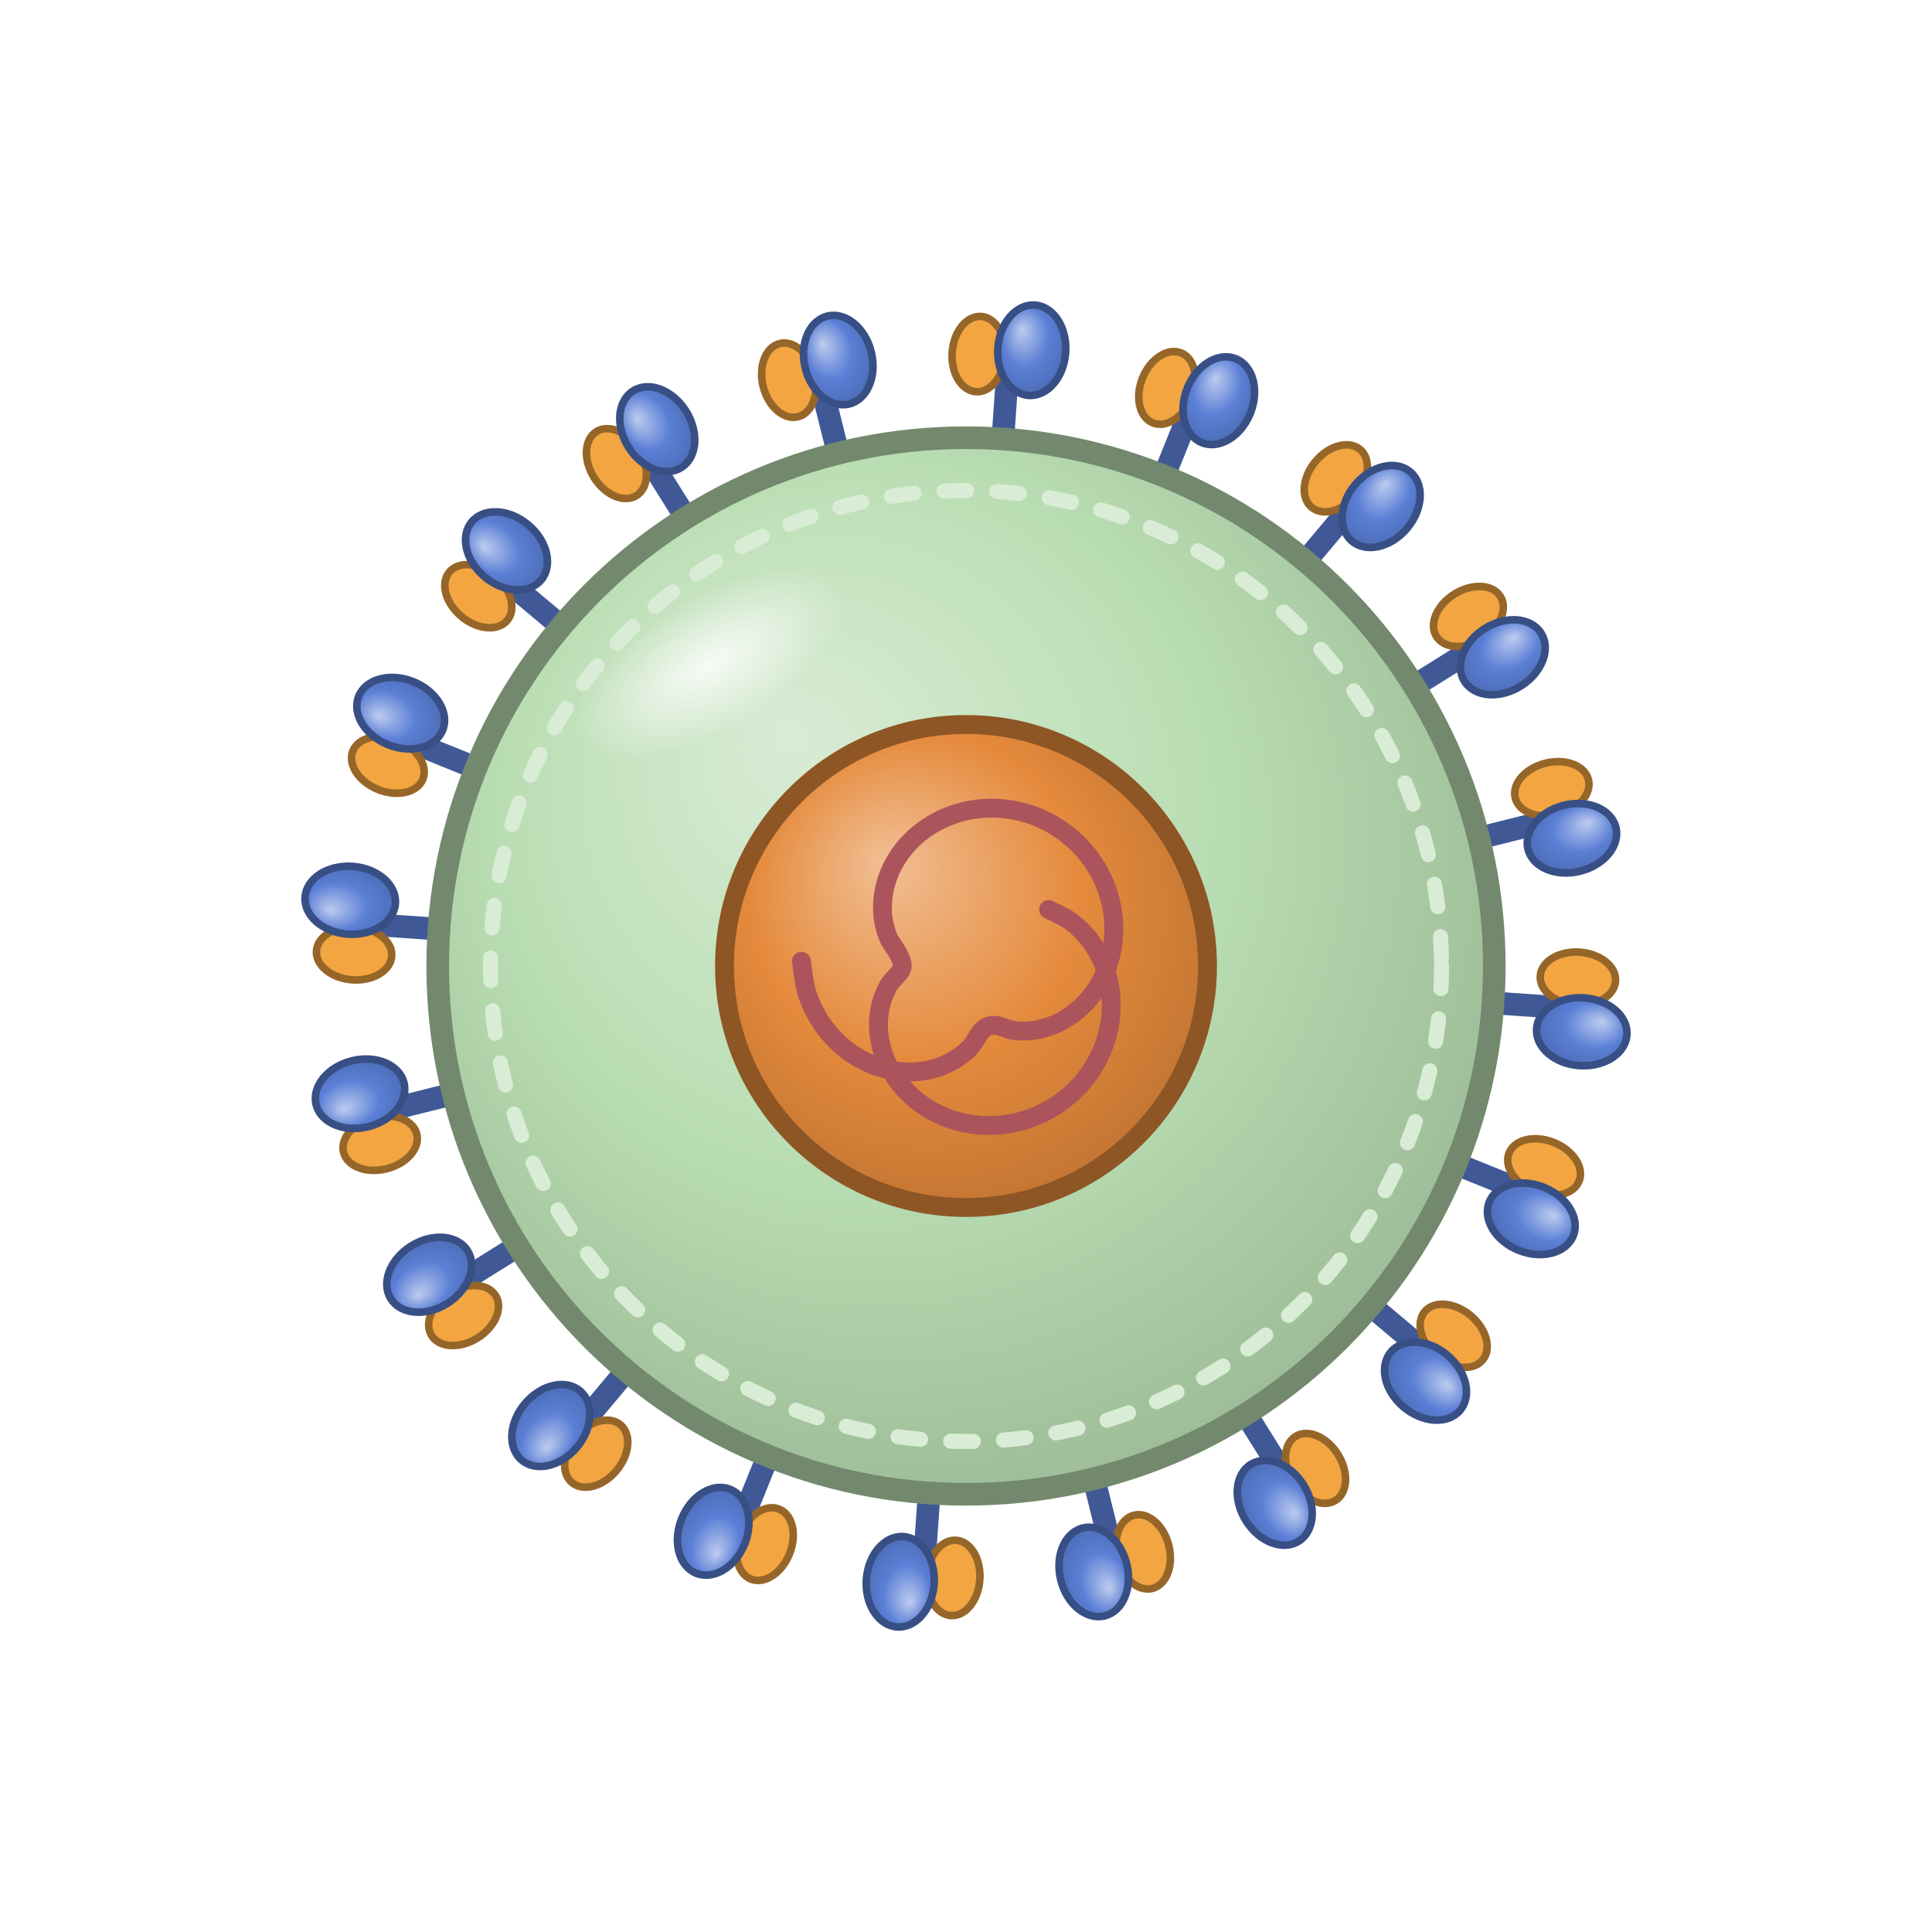
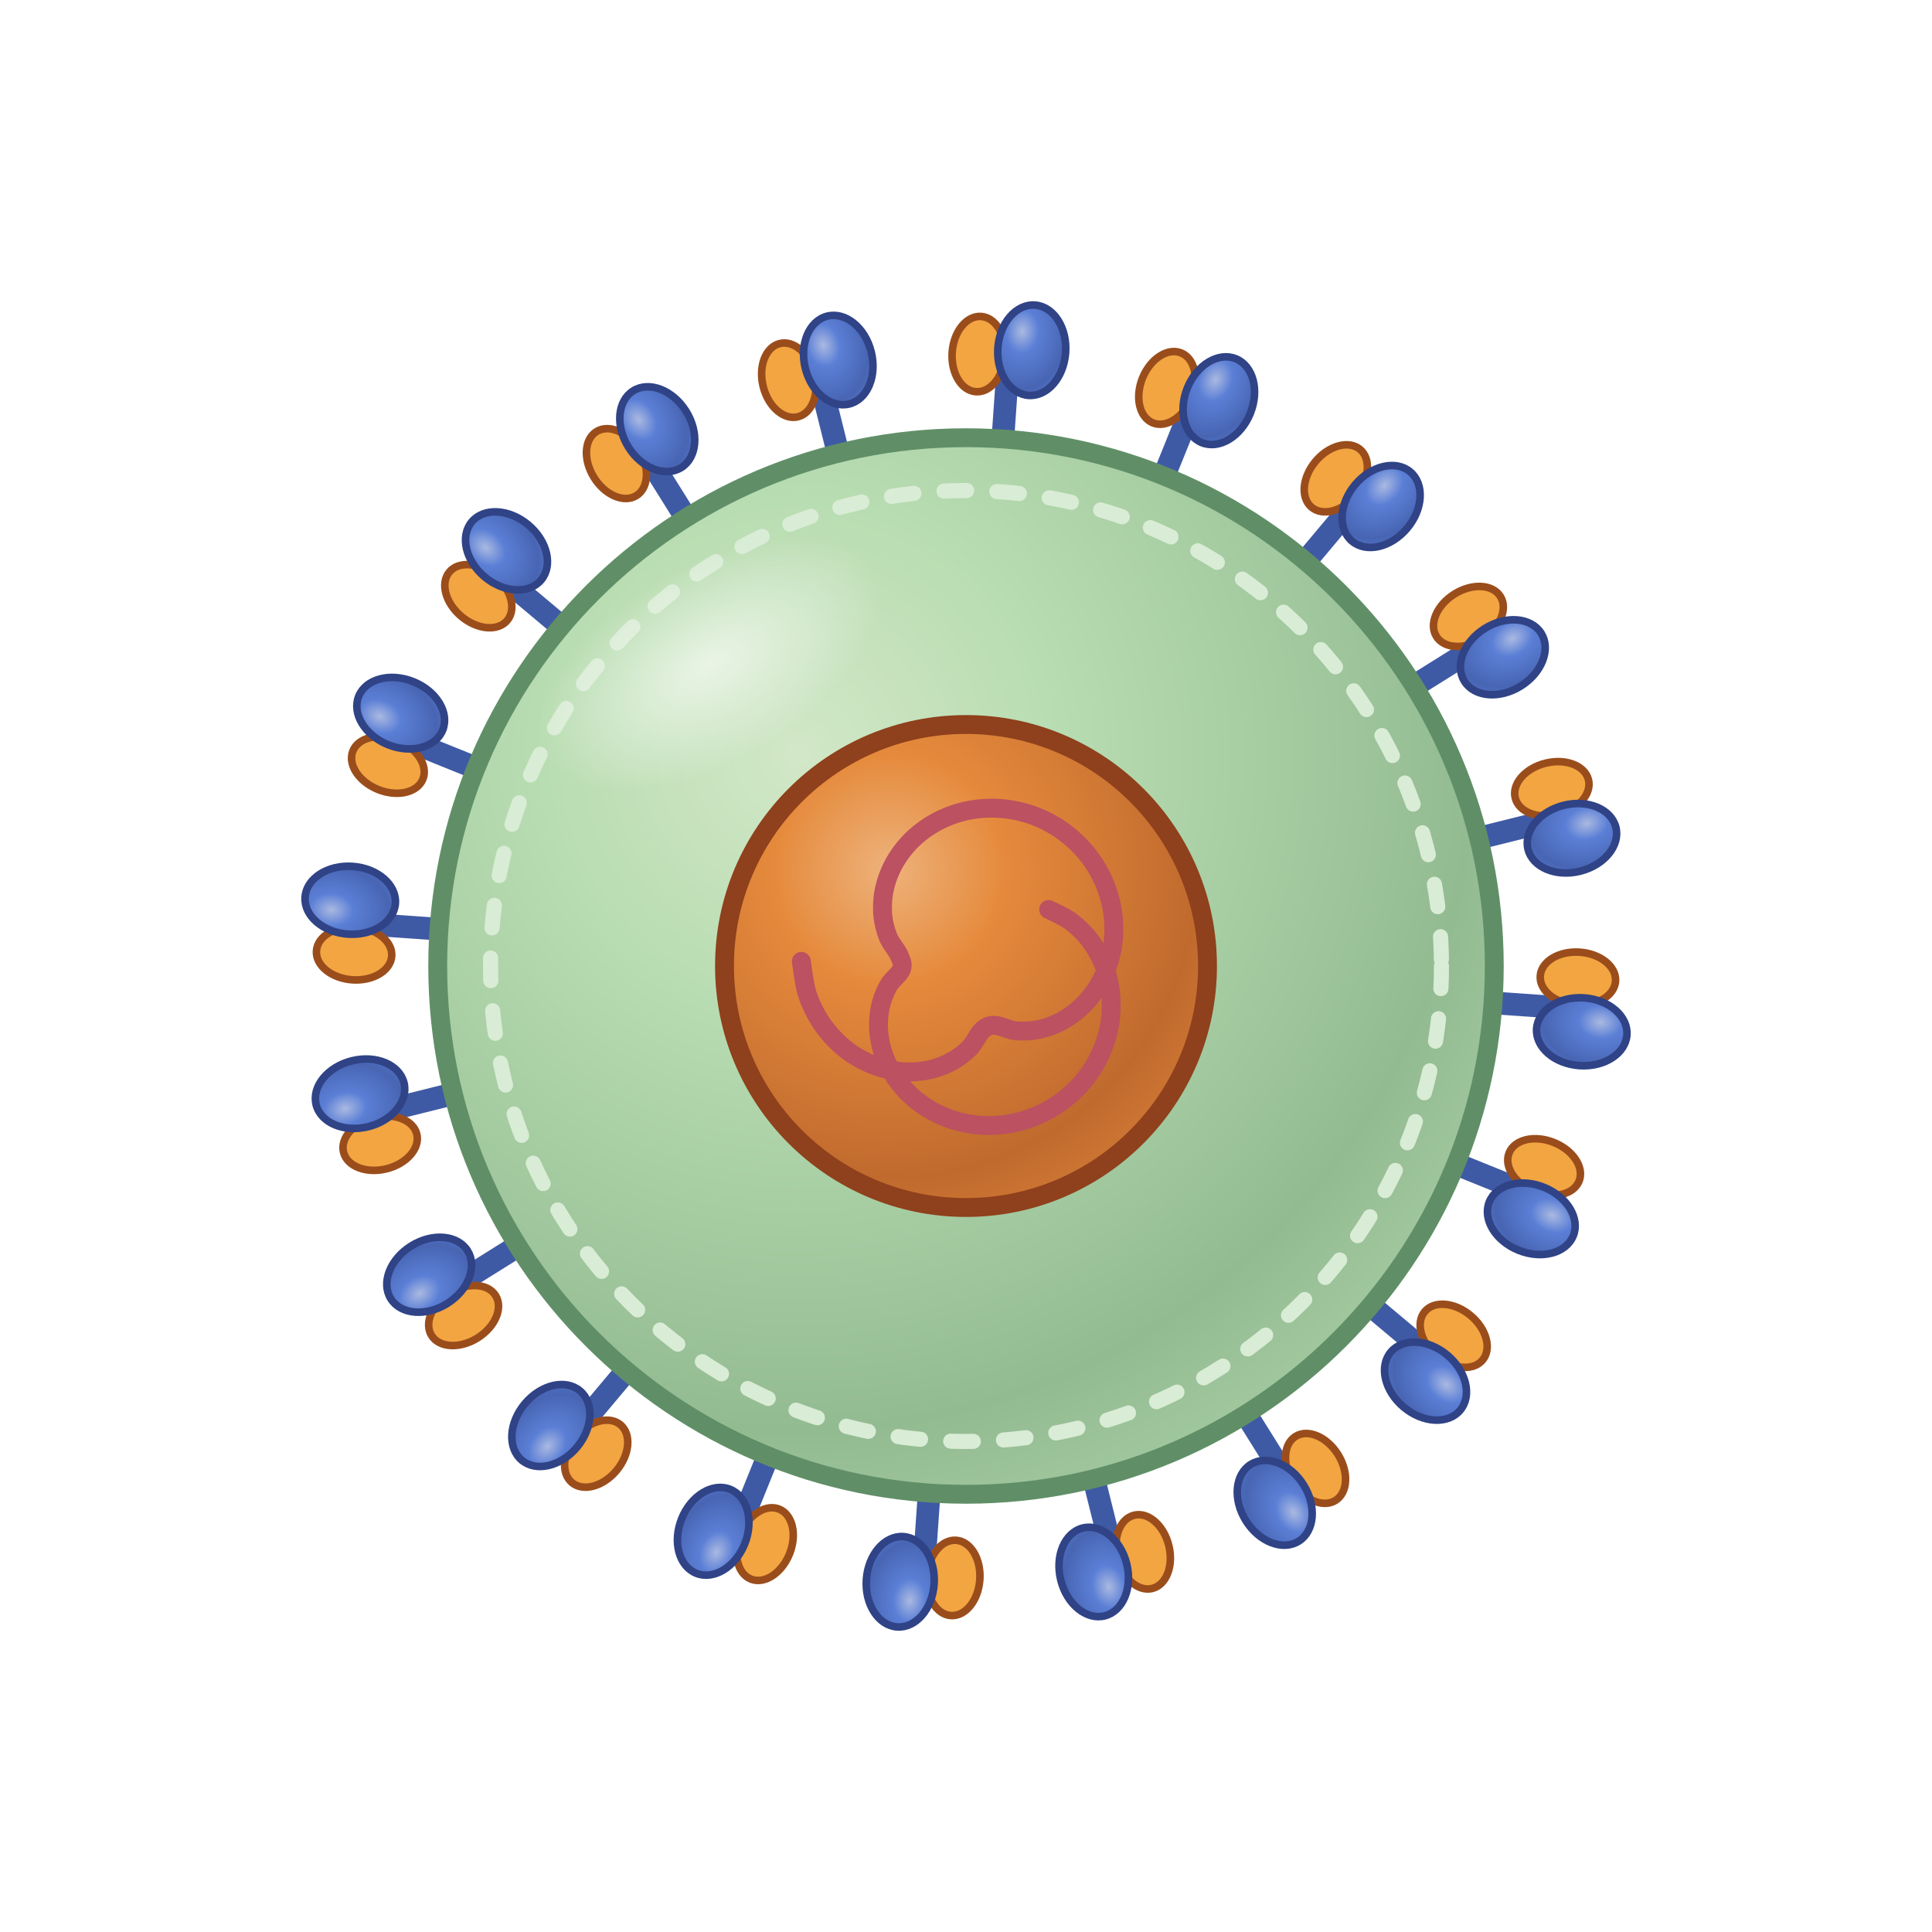
<svg xmlns="http://www.w3.org/2000/svg" viewBox="0 0 256 256" width="256" height="256" role="img" aria-labelledby="hepatitis-c-title">
  <defs>
-     <radialGradient id="hepatitis-c-env" cx="0.45" cy="0.42" r="0.62" fx="0.33" fy="0.28">
-       <stop offset="0" stop-color="#d9ecd5" />
-       <stop offset="0.55" stop-color="#B9DDB2" />
-       <stop offset="1" stop-color="#9bba96" />
+     <radialGradient id="hepatitis-c-env" cx="0.34" cy="0.3" r="0.8">
+       <stop offset="0" stop-color="#d2e7c7" />
+       <stop offset="0.3" stop-color="#B9DDB2" />
+       <stop offset="0.8" stop-color="#93bb92" />
+       <stop offset="1" stop-color="#a6cca2" />
    </radialGradient>
-     <radialGradient id="hepatitis-c-e2" cx="0.45" cy="0.42" r="0.62" fx="0.33" fy="0.28">
-       <stop offset="0" stop-color="#bdccef" />
-       <stop offset="0.55" stop-color="#5B7FD6" />
-       <stop offset="1" stop-color="#4c6bb4" />
+     <radialGradient id="hepatitis-c-e2" cx="0.34" cy="0.3" r="0.8">
+       <stop offset="0" stop-color="#aab9e1" />
+       <stop offset="0.3" stop-color="#5B7FD6" />
+       <stop offset="0.8" stop-color="#4865b3" />
+       <stop offset="1" stop-color="#5172c5" />
    </radialGradient>
-     <radialGradient id="hepatitis-c-core" cx="0.45" cy="0.42" r="0.62" fx="0.33" fy="0.28">
-       <stop offset="0" stop-color="#f1bf94" />
-       <stop offset="0.55" stop-color="#E58A3C" />
-       <stop offset="1" stop-color="#c07432" />
+     <radialGradient id="hepatitis-c-core" cx="0.34" cy="0.3" r="0.8">
+       <stop offset="0" stop-color="#eeb27b" />
+       <stop offset="0.3" stop-color="#E58A3C" />
+       <stop offset="0.8" stop-color="#c06a2e" />
+       <stop offset="1" stop-color="#d27a35" />
    </radialGradient>
    <radialGradient id="hepatitis-c-gloss">
-       <stop offset="0" stop-color="#fff" stop-opacity="0.85" />
+       <stop offset="0" stop-color="#fff" stop-opacity="0.62" />
      <stop offset="1" stop-color="#fff" stop-opacity="0" />
    </radialGradient>
  </defs>
  <g transform="rotate(4 128 128)">
-     <line x1="128" y1="60" x2="128" y2="51" stroke="#405996" stroke-width="3" stroke-linecap="round" />
-     <ellipse cx="124" cy="47" rx="3.5" ry="5" fill="#F2A541" stroke="#966628" stroke-width="1" />
-     <ellipse cx="131" cy="46" rx="4.5" ry="6" fill="url(#hepatitis-c-e2)" stroke="#384f85" stroke-width="1" />
+     <line x1="128" y1="60" x2="128" y2="51" stroke="#3f5aa4" stroke-width="3" stroke-linecap="round" />
+     <ellipse cx="124" cy="47" rx="3.5" ry="5" fill="#F2A541" stroke="#9a4d1b" stroke-width="1" />
+     <ellipse cx="131" cy="46" rx="4.5" ry="6" fill="url(#hepatitis-c-e2)" stroke="#2f4386" stroke-width="1" />
  </g>
  <g transform="rotate(22 128 128)">
-     <line x1="128" y1="60" x2="128" y2="51" stroke="#405996" stroke-width="3" stroke-linecap="round" />
-     <ellipse cx="124" cy="47" rx="3.5" ry="5" fill="#F2A541" stroke="#966628" stroke-width="1" />
-     <ellipse cx="131" cy="46" rx="4.5" ry="6" fill="url(#hepatitis-c-e2)" stroke="#384f85" stroke-width="1" />
+     <line x1="128" y1="60" x2="128" y2="51" stroke="#3f5aa4" stroke-width="3" stroke-linecap="round" />
+     <ellipse cx="124" cy="47" rx="3.5" ry="5" fill="#F2A541" stroke="#9a4d1b" stroke-width="1" />
+     <ellipse cx="131" cy="46" rx="4.5" ry="6" fill="url(#hepatitis-c-e2)" stroke="#2f4386" stroke-width="1" />
  </g>
  <g transform="rotate(40 128 128)">
-     <line x1="128" y1="60" x2="128" y2="51" stroke="#405996" stroke-width="3" stroke-linecap="round" />
-     <ellipse cx="124" cy="47" rx="3.5" ry="5" fill="#F2A541" stroke="#966628" stroke-width="1" />
-     <ellipse cx="131" cy="46" rx="4.5" ry="6" fill="url(#hepatitis-c-e2)" stroke="#384f85" stroke-width="1" />
+     <line x1="128" y1="60" x2="128" y2="51" stroke="#3f5aa4" stroke-width="3" stroke-linecap="round" />
+     <ellipse cx="124" cy="47" rx="3.5" ry="5" fill="#F2A541" stroke="#9a4d1b" stroke-width="1" />
+     <ellipse cx="131" cy="46" rx="4.5" ry="6" fill="url(#hepatitis-c-e2)" stroke="#2f4386" stroke-width="1" />
  </g>
  <g transform="rotate(58 128 128)">
-     <line x1="128" y1="60" x2="128" y2="51" stroke="#405996" stroke-width="3" stroke-linecap="round" />
-     <ellipse cx="124" cy="47" rx="3.5" ry="5" fill="#F2A541" stroke="#966628" stroke-width="1" />
-     <ellipse cx="131" cy="46" rx="4.5" ry="6" fill="url(#hepatitis-c-e2)" stroke="#384f85" stroke-width="1" />
+     <line x1="128" y1="60" x2="128" y2="51" stroke="#3f5aa4" stroke-width="3" stroke-linecap="round" />
+     <ellipse cx="124" cy="47" rx="3.5" ry="5" fill="#F2A541" stroke="#9a4d1b" stroke-width="1" />
+     <ellipse cx="131" cy="46" rx="4.5" ry="6" fill="url(#hepatitis-c-e2)" stroke="#2f4386" stroke-width="1" />
  </g>
  <g transform="rotate(76 128 128)">
-     <line x1="128" y1="60" x2="128" y2="51" stroke="#405996" stroke-width="3" stroke-linecap="round" />
-     <ellipse cx="124" cy="47" rx="3.5" ry="5" fill="#F2A541" stroke="#966628" stroke-width="1" />
-     <ellipse cx="131" cy="46" rx="4.5" ry="6" fill="url(#hepatitis-c-e2)" stroke="#384f85" stroke-width="1" />
+     <line x1="128" y1="60" x2="128" y2="51" stroke="#3f5aa4" stroke-width="3" stroke-linecap="round" />
+     <ellipse cx="124" cy="47" rx="3.5" ry="5" fill="#F2A541" stroke="#9a4d1b" stroke-width="1" />
+     <ellipse cx="131" cy="46" rx="4.5" ry="6" fill="url(#hepatitis-c-e2)" stroke="#2f4386" stroke-width="1" />
  </g>
  <g transform="rotate(94 128 128)">
-     <line x1="128" y1="60" x2="128" y2="51" stroke="#405996" stroke-width="3" stroke-linecap="round" />
-     <ellipse cx="124" cy="47" rx="3.5" ry="5" fill="#F2A541" stroke="#966628" stroke-width="1" />
-     <ellipse cx="131" cy="46" rx="4.5" ry="6" fill="url(#hepatitis-c-e2)" stroke="#384f85" stroke-width="1" />
+     <line x1="128" y1="60" x2="128" y2="51" stroke="#3f5aa4" stroke-width="3" stroke-linecap="round" />
+     <ellipse cx="124" cy="47" rx="3.5" ry="5" fill="#F2A541" stroke="#9a4d1b" stroke-width="1" />
+     <ellipse cx="131" cy="46" rx="4.5" ry="6" fill="url(#hepatitis-c-e2)" stroke="#2f4386" stroke-width="1" />
  </g>
  <g transform="rotate(112 128 128)">
-     <line x1="128" y1="60" x2="128" y2="51" stroke="#405996" stroke-width="3" stroke-linecap="round" />
-     <ellipse cx="124" cy="47" rx="3.5" ry="5" fill="#F2A541" stroke="#966628" stroke-width="1" />
-     <ellipse cx="131" cy="46" rx="4.5" ry="6" fill="url(#hepatitis-c-e2)" stroke="#384f85" stroke-width="1" />
+     <line x1="128" y1="60" x2="128" y2="51" stroke="#3f5aa4" stroke-width="3" stroke-linecap="round" />
+     <ellipse cx="124" cy="47" rx="3.5" ry="5" fill="#F2A541" stroke="#9a4d1b" stroke-width="1" />
+     <ellipse cx="131" cy="46" rx="4.5" ry="6" fill="url(#hepatitis-c-e2)" stroke="#2f4386" stroke-width="1" />
  </g>
  <g transform="rotate(130 128 128)">
-     <line x1="128" y1="60" x2="128" y2="51" stroke="#405996" stroke-width="3" stroke-linecap="round" />
-     <ellipse cx="124" cy="47" rx="3.5" ry="5" fill="#F2A541" stroke="#966628" stroke-width="1" />
-     <ellipse cx="131" cy="46" rx="4.5" ry="6" fill="url(#hepatitis-c-e2)" stroke="#384f85" stroke-width="1" />
+     <line x1="128" y1="60" x2="128" y2="51" stroke="#3f5aa4" stroke-width="3" stroke-linecap="round" />
+     <ellipse cx="124" cy="47" rx="3.5" ry="5" fill="#F2A541" stroke="#9a4d1b" stroke-width="1" />
+     <ellipse cx="131" cy="46" rx="4.5" ry="6" fill="url(#hepatitis-c-e2)" stroke="#2f4386" stroke-width="1" />
  </g>
  <g transform="rotate(148 128 128)">
-     <line x1="128" y1="60" x2="128" y2="51" stroke="#405996" stroke-width="3" stroke-linecap="round" />
-     <ellipse cx="124" cy="47" rx="3.5" ry="5" fill="#F2A541" stroke="#966628" stroke-width="1" />
-     <ellipse cx="131" cy="46" rx="4.5" ry="6" fill="url(#hepatitis-c-e2)" stroke="#384f85" stroke-width="1" />
+     <line x1="128" y1="60" x2="128" y2="51" stroke="#3f5aa4" stroke-width="3" stroke-linecap="round" />
+     <ellipse cx="124" cy="47" rx="3.5" ry="5" fill="#F2A541" stroke="#9a4d1b" stroke-width="1" />
+     <ellipse cx="131" cy="46" rx="4.5" ry="6" fill="url(#hepatitis-c-e2)" stroke="#2f4386" stroke-width="1" />
  </g>
  <g transform="rotate(166 128 128)">
-     <line x1="128" y1="60" x2="128" y2="51" stroke="#405996" stroke-width="3" stroke-linecap="round" />
-     <ellipse cx="124" cy="47" rx="3.5" ry="5" fill="#F2A541" stroke="#966628" stroke-width="1" />
-     <ellipse cx="131" cy="46" rx="4.5" ry="6" fill="url(#hepatitis-c-e2)" stroke="#384f85" stroke-width="1" />
+     <line x1="128" y1="60" x2="128" y2="51" stroke="#3f5aa4" stroke-width="3" stroke-linecap="round" />
+     <ellipse cx="124" cy="47" rx="3.5" ry="5" fill="#F2A541" stroke="#9a4d1b" stroke-width="1" />
+     <ellipse cx="131" cy="46" rx="4.5" ry="6" fill="url(#hepatitis-c-e2)" stroke="#2f4386" stroke-width="1" />
  </g>
  <g transform="rotate(184 128 128)">
-     <line x1="128" y1="60" x2="128" y2="51" stroke="#405996" stroke-width="3" stroke-linecap="round" />
-     <ellipse cx="124" cy="47" rx="3.5" ry="5" fill="#F2A541" stroke="#966628" stroke-width="1" />
-     <ellipse cx="131" cy="46" rx="4.5" ry="6" fill="url(#hepatitis-c-e2)" stroke="#384f85" stroke-width="1" />
+     <line x1="128" y1="60" x2="128" y2="51" stroke="#3f5aa4" stroke-width="3" stroke-linecap="round" />
+     <ellipse cx="124" cy="47" rx="3.5" ry="5" fill="#F2A541" stroke="#9a4d1b" stroke-width="1" />
+     <ellipse cx="131" cy="46" rx="4.5" ry="6" fill="url(#hepatitis-c-e2)" stroke="#2f4386" stroke-width="1" />
  </g>
  <g transform="rotate(202 128 128)">
-     <line x1="128" y1="60" x2="128" y2="51" stroke="#405996" stroke-width="3" stroke-linecap="round" />
-     <ellipse cx="124" cy="47" rx="3.5" ry="5" fill="#F2A541" stroke="#966628" stroke-width="1" />
-     <ellipse cx="131" cy="46" rx="4.5" ry="6" fill="url(#hepatitis-c-e2)" stroke="#384f85" stroke-width="1" />
+     <line x1="128" y1="60" x2="128" y2="51" stroke="#3f5aa4" stroke-width="3" stroke-linecap="round" />
+     <ellipse cx="124" cy="47" rx="3.5" ry="5" fill="#F2A541" stroke="#9a4d1b" stroke-width="1" />
+     <ellipse cx="131" cy="46" rx="4.5" ry="6" fill="url(#hepatitis-c-e2)" stroke="#2f4386" stroke-width="1" />
  </g>
  <g transform="rotate(220 128 128)">
-     <line x1="128" y1="60" x2="128" y2="51" stroke="#405996" stroke-width="3" stroke-linecap="round" />
-     <ellipse cx="124" cy="47" rx="3.5" ry="5" fill="#F2A541" stroke="#966628" stroke-width="1" />
-     <ellipse cx="131" cy="46" rx="4.5" ry="6" fill="url(#hepatitis-c-e2)" stroke="#384f85" stroke-width="1" />
+     <line x1="128" y1="60" x2="128" y2="51" stroke="#3f5aa4" stroke-width="3" stroke-linecap="round" />
+     <ellipse cx="124" cy="47" rx="3.5" ry="5" fill="#F2A541" stroke="#9a4d1b" stroke-width="1" />
+     <ellipse cx="131" cy="46" rx="4.5" ry="6" fill="url(#hepatitis-c-e2)" stroke="#2f4386" stroke-width="1" />
  </g>
  <g transform="rotate(238 128 128)">
-     <line x1="128" y1="60" x2="128" y2="51" stroke="#405996" stroke-width="3" stroke-linecap="round" />
-     <ellipse cx="124" cy="47" rx="3.5" ry="5" fill="#F2A541" stroke="#966628" stroke-width="1" />
-     <ellipse cx="131" cy="46" rx="4.5" ry="6" fill="url(#hepatitis-c-e2)" stroke="#384f85" stroke-width="1" />
+     <line x1="128" y1="60" x2="128" y2="51" stroke="#3f5aa4" stroke-width="3" stroke-linecap="round" />
+     <ellipse cx="124" cy="47" rx="3.5" ry="5" fill="#F2A541" stroke="#9a4d1b" stroke-width="1" />
+     <ellipse cx="131" cy="46" rx="4.5" ry="6" fill="url(#hepatitis-c-e2)" stroke="#2f4386" stroke-width="1" />
  </g>
  <g transform="rotate(256 128 128)">
-     <line x1="128" y1="60" x2="128" y2="51" stroke="#405996" stroke-width="3" stroke-linecap="round" />
-     <ellipse cx="124" cy="47" rx="3.5" ry="5" fill="#F2A541" stroke="#966628" stroke-width="1" />
-     <ellipse cx="131" cy="46" rx="4.5" ry="6" fill="url(#hepatitis-c-e2)" stroke="#384f85" stroke-width="1" />
+     <line x1="128" y1="60" x2="128" y2="51" stroke="#3f5aa4" stroke-width="3" stroke-linecap="round" />
+     <ellipse cx="124" cy="47" rx="3.5" ry="5" fill="#F2A541" stroke="#9a4d1b" stroke-width="1" />
+     <ellipse cx="131" cy="46" rx="4.5" ry="6" fill="url(#hepatitis-c-e2)" stroke="#2f4386" stroke-width="1" />
  </g>
  <g transform="rotate(274 128 128)">
-     <line x1="128" y1="60" x2="128" y2="51" stroke="#405996" stroke-width="3" stroke-linecap="round" />
-     <ellipse cx="124" cy="47" rx="3.5" ry="5" fill="#F2A541" stroke="#966628" stroke-width="1" />
-     <ellipse cx="131" cy="46" rx="4.5" ry="6" fill="url(#hepatitis-c-e2)" stroke="#384f85" stroke-width="1" />
+     <line x1="128" y1="60" x2="128" y2="51" stroke="#3f5aa4" stroke-width="3" stroke-linecap="round" />
+     <ellipse cx="124" cy="47" rx="3.5" ry="5" fill="#F2A541" stroke="#9a4d1b" stroke-width="1" />
+     <ellipse cx="131" cy="46" rx="4.5" ry="6" fill="url(#hepatitis-c-e2)" stroke="#2f4386" stroke-width="1" />
  </g>
  <g transform="rotate(292 128 128)">
-     <line x1="128" y1="60" x2="128" y2="51" stroke="#405996" stroke-width="3" stroke-linecap="round" />
-     <ellipse cx="124" cy="47" rx="3.5" ry="5" fill="#F2A541" stroke="#966628" stroke-width="1" />
-     <ellipse cx="131" cy="46" rx="4.5" ry="6" fill="url(#hepatitis-c-e2)" stroke="#384f85" stroke-width="1" />
+     <line x1="128" y1="60" x2="128" y2="51" stroke="#3f5aa4" stroke-width="3" stroke-linecap="round" />
+     <ellipse cx="124" cy="47" rx="3.5" ry="5" fill="#F2A541" stroke="#9a4d1b" stroke-width="1" />
+     <ellipse cx="131" cy="46" rx="4.5" ry="6" fill="url(#hepatitis-c-e2)" stroke="#2f4386" stroke-width="1" />
  </g>
  <g transform="rotate(310 128 128)">
-     <line x1="128" y1="60" x2="128" y2="51" stroke="#405996" stroke-width="3" stroke-linecap="round" />
-     <ellipse cx="124" cy="47" rx="3.5" ry="5" fill="#F2A541" stroke="#966628" stroke-width="1" />
-     <ellipse cx="131" cy="46" rx="4.5" ry="6" fill="url(#hepatitis-c-e2)" stroke="#384f85" stroke-width="1" />
+     <line x1="128" y1="60" x2="128" y2="51" stroke="#3f5aa4" stroke-width="3" stroke-linecap="round" />
+     <ellipse cx="124" cy="47" rx="3.5" ry="5" fill="#F2A541" stroke="#9a4d1b" stroke-width="1" />
+     <ellipse cx="131" cy="46" rx="4.5" ry="6" fill="url(#hepatitis-c-e2)" stroke="#2f4386" stroke-width="1" />
  </g>
  <g transform="rotate(328 128 128)">
-     <line x1="128" y1="60" x2="128" y2="51" stroke="#405996" stroke-width="3" stroke-linecap="round" />
-     <ellipse cx="124" cy="47" rx="3.5" ry="5" fill="#F2A541" stroke="#966628" stroke-width="1" />
-     <ellipse cx="131" cy="46" rx="4.5" ry="6" fill="url(#hepatitis-c-e2)" stroke="#384f85" stroke-width="1" />
+     <line x1="128" y1="60" x2="128" y2="51" stroke="#3f5aa4" stroke-width="3" stroke-linecap="round" />
+     <ellipse cx="124" cy="47" rx="3.5" ry="5" fill="#F2A541" stroke="#9a4d1b" stroke-width="1" />
+     <ellipse cx="131" cy="46" rx="4.5" ry="6" fill="url(#hepatitis-c-e2)" stroke="#2f4386" stroke-width="1" />
  </g>
  <g transform="rotate(346 128 128)">
-     <line x1="128" y1="60" x2="128" y2="51" stroke="#405996" stroke-width="3" stroke-linecap="round" />
-     <ellipse cx="124" cy="47" rx="3.5" ry="5" fill="#F2A541" stroke="#966628" stroke-width="1" />
-     <ellipse cx="131" cy="46" rx="4.5" ry="6" fill="url(#hepatitis-c-e2)" stroke="#384f85" stroke-width="1" />
+     <line x1="128" y1="60" x2="128" y2="51" stroke="#3f5aa4" stroke-width="3" stroke-linecap="round" />
+     <ellipse cx="124" cy="47" rx="3.5" ry="5" fill="#F2A541" stroke="#9a4d1b" stroke-width="1" />
+     <ellipse cx="131" cy="46" rx="4.5" ry="6" fill="url(#hepatitis-c-e2)" stroke="#2f4386" stroke-width="1" />
  </g>
-   <circle cx="128" cy="128" r="70" fill="url(#hepatitis-c-env)" stroke="#73896e" stroke-width="3" />
+   <circle cx="128" cy="128" r="70" fill="url(#hepatitis-c-env)" stroke="#608f67" stroke-width="2.5" />
  <circle cx="128" cy="128" r="63" fill="none" stroke="#d9ecd5" stroke-width="2" stroke-dasharray="3 4" stroke-linecap="round" />
-   <circle cx="128" cy="128" r="32" fill="url(#hepatitis-c-core)" stroke="#8e5625" stroke-width="2.5" />
-   <path d="M138.95 120.51C139.46 120.78 141.06 121.45 142 122.17C142.93 122.89 143.85 123.8 144.59 124.82C145.32 125.84 145.97 127.04 146.41 128.29C146.85 129.53 147.15 130.93 147.22 132.31C147.3 133.69 147.19 135.17 146.87 136.56C146.56 137.95 146.02 139.38 145.32 140.66C144.62 141.94 143.7 143.18 142.67 144.24C141.63 145.29 140.4 146.25 139.11 146.98C137.82 147.72 136.37 148.3 134.94 148.66C133.51 149.01 131.98 149.17 130.53 149.13C129.08 149.08 127.59 148.82 126.24 148.39C124.89 147.96 123.58 147.31 122.44 146.55C121.3 145.79 120.26 144.83 119.42 143.83C118.59 142.83 117.89 141.68 117.4 140.54C116.91 139.41 116.6 138.18 116.47 137.02C116.34 135.87 116.4 134.69 116.61 133.63C116.81 132.57 117.2 131.55 117.68 130.68C118.15 129.81 119.21 129.1 119.45 128.42C119.7 127.74 119.44 127.32 119.14 126.6C118.84 125.88 118.01 125.02 117.65 124.08C117.28 123.14 117.02 122.06 116.95 120.97C116.89 119.88 116.97 118.68 117.25 117.53C117.53 116.39 118 115.2 118.63 114.12C119.27 113.04 120.11 111.97 121.07 111.07C122.04 110.17 123.2 109.35 124.43 108.73C125.66 108.11 127.05 107.62 128.45 107.36C129.85 107.1 131.37 107.01 132.82 107.15C134.27 107.28 135.78 107.62 137.16 108.15C138.54 108.68 139.9 109.43 141.09 110.32C142.28 111.21 143.39 112.3 144.29 113.47C145.19 114.65 145.95 115.99 146.48 117.34C147.02 118.69 147.37 120.17 147.52 121.58C147.66 122.99 147.59 124.46 147.35 125.81C147.1 127.16 146.64 128.5 146.06 129.67C145.47 130.85 144.69 131.95 143.84 132.86C142.99 133.77 141.98 134.55 140.97 135.13C139.96 135.72 138.84 136.14 137.79 136.38C136.73 136.62 135.63 136.67 134.63 136.59C133.64 136.5 132.57 135.87 131.82 135.86C131.08 135.85 130.71 136.02 130.15 136.52C129.59 137.02 129.17 138.17 128.46 138.88C127.75 139.59 126.87 140.26 125.9 140.75C124.94 141.25 123.81 141.65 122.66 141.85C121.51 142.05 120.23 142.1 119 141.95C117.76 141.79 116.45 141.46 115.25 140.93C114.04 140.41 112.82 139.68 111.77 138.8C110.72 137.92 109.72 136.84 108.92 135.67C108.12 134.49 107.44 133.14 106.98 131.76C106.53 130.38 106.31 128.11 106.18 127.38" fill="none" stroke="#ac545c" stroke-width="2.5" stroke-linecap="round" />
-   <ellipse cx="94" cy="88" rx="20" ry="9" transform="rotate(-30 94 88)" fill="url(#hepatitis-c-gloss)" />
+   <circle cx="128" cy="128" r="32" fill="url(#hepatitis-c-core)" stroke="#8f401c" stroke-width="2.5" />
+   <path d="M138.95 120.51C139.46 120.78 141.06 121.45 142 122.17C142.93 122.89 143.85 123.8 144.59 124.82C145.32 125.84 145.97 127.04 146.41 128.29C146.85 129.53 147.15 130.93 147.22 132.31C147.3 133.69 147.19 135.17 146.87 136.56C146.56 137.95 146.02 139.38 145.32 140.66C144.62 141.94 143.7 143.18 142.67 144.24C141.63 145.29 140.4 146.25 139.11 146.98C137.82 147.72 136.37 148.3 134.94 148.66C133.51 149.01 131.98 149.17 130.53 149.13C129.08 149.08 127.59 148.82 126.24 148.39C124.89 147.96 123.58 147.31 122.44 146.55C121.3 145.79 120.26 144.83 119.42 143.83C118.59 142.83 117.89 141.68 117.4 140.54C116.91 139.41 116.6 138.18 116.47 137.02C116.34 135.87 116.4 134.69 116.61 133.63C116.81 132.57 117.2 131.55 117.68 130.68C118.15 129.81 119.21 129.1 119.45 128.42C119.7 127.74 119.44 127.32 119.14 126.6C118.84 125.88 118.01 125.02 117.65 124.08C117.28 123.14 117.02 122.06 116.95 120.97C116.89 119.88 116.97 118.68 117.25 117.53C117.53 116.39 118 115.2 118.63 114.12C119.27 113.04 120.11 111.97 121.07 111.07C122.04 110.17 123.2 109.35 124.43 108.73C125.66 108.11 127.05 107.62 128.45 107.36C129.85 107.1 131.37 107.01 132.82 107.15C134.27 107.28 135.78 107.62 137.16 108.15C138.54 108.68 139.9 109.43 141.09 110.32C142.28 111.21 143.39 112.3 144.29 113.47C145.19 114.65 145.95 115.99 146.48 117.34C147.02 118.69 147.37 120.17 147.52 121.58C147.66 122.99 147.59 124.46 147.35 125.81C147.1 127.16 146.64 128.5 146.06 129.67C145.47 130.85 144.69 131.95 143.84 132.86C142.99 133.77 141.98 134.55 140.97 135.13C139.96 135.72 138.84 136.14 137.79 136.38C136.73 136.62 135.63 136.67 134.63 136.59C133.64 136.5 132.57 135.87 131.82 135.86C131.08 135.85 130.71 136.02 130.15 136.52C129.59 137.02 129.17 138.17 128.46 138.88C127.75 139.59 126.87 140.26 125.9 140.75C124.94 141.25 123.81 141.65 122.66 141.85C121.51 142.05 120.23 142.1 119 141.95C117.76 141.79 116.45 141.46 115.25 140.93C114.04 140.41 112.82 139.68 111.77 138.8C110.72 137.92 109.72 136.84 108.92 135.67C108.12 134.49 107.44 133.14 106.98 131.76C106.53 130.38 106.31 128.11 106.18 127.38" fill="none" stroke="#bb5161" stroke-width="2.5" stroke-linecap="round" />
+   <ellipse cx="94" cy="88" rx="25" ry="13.05" transform="rotate(-30 94 88)" fill="url(#hepatitis-c-gloss)" />
</svg>
